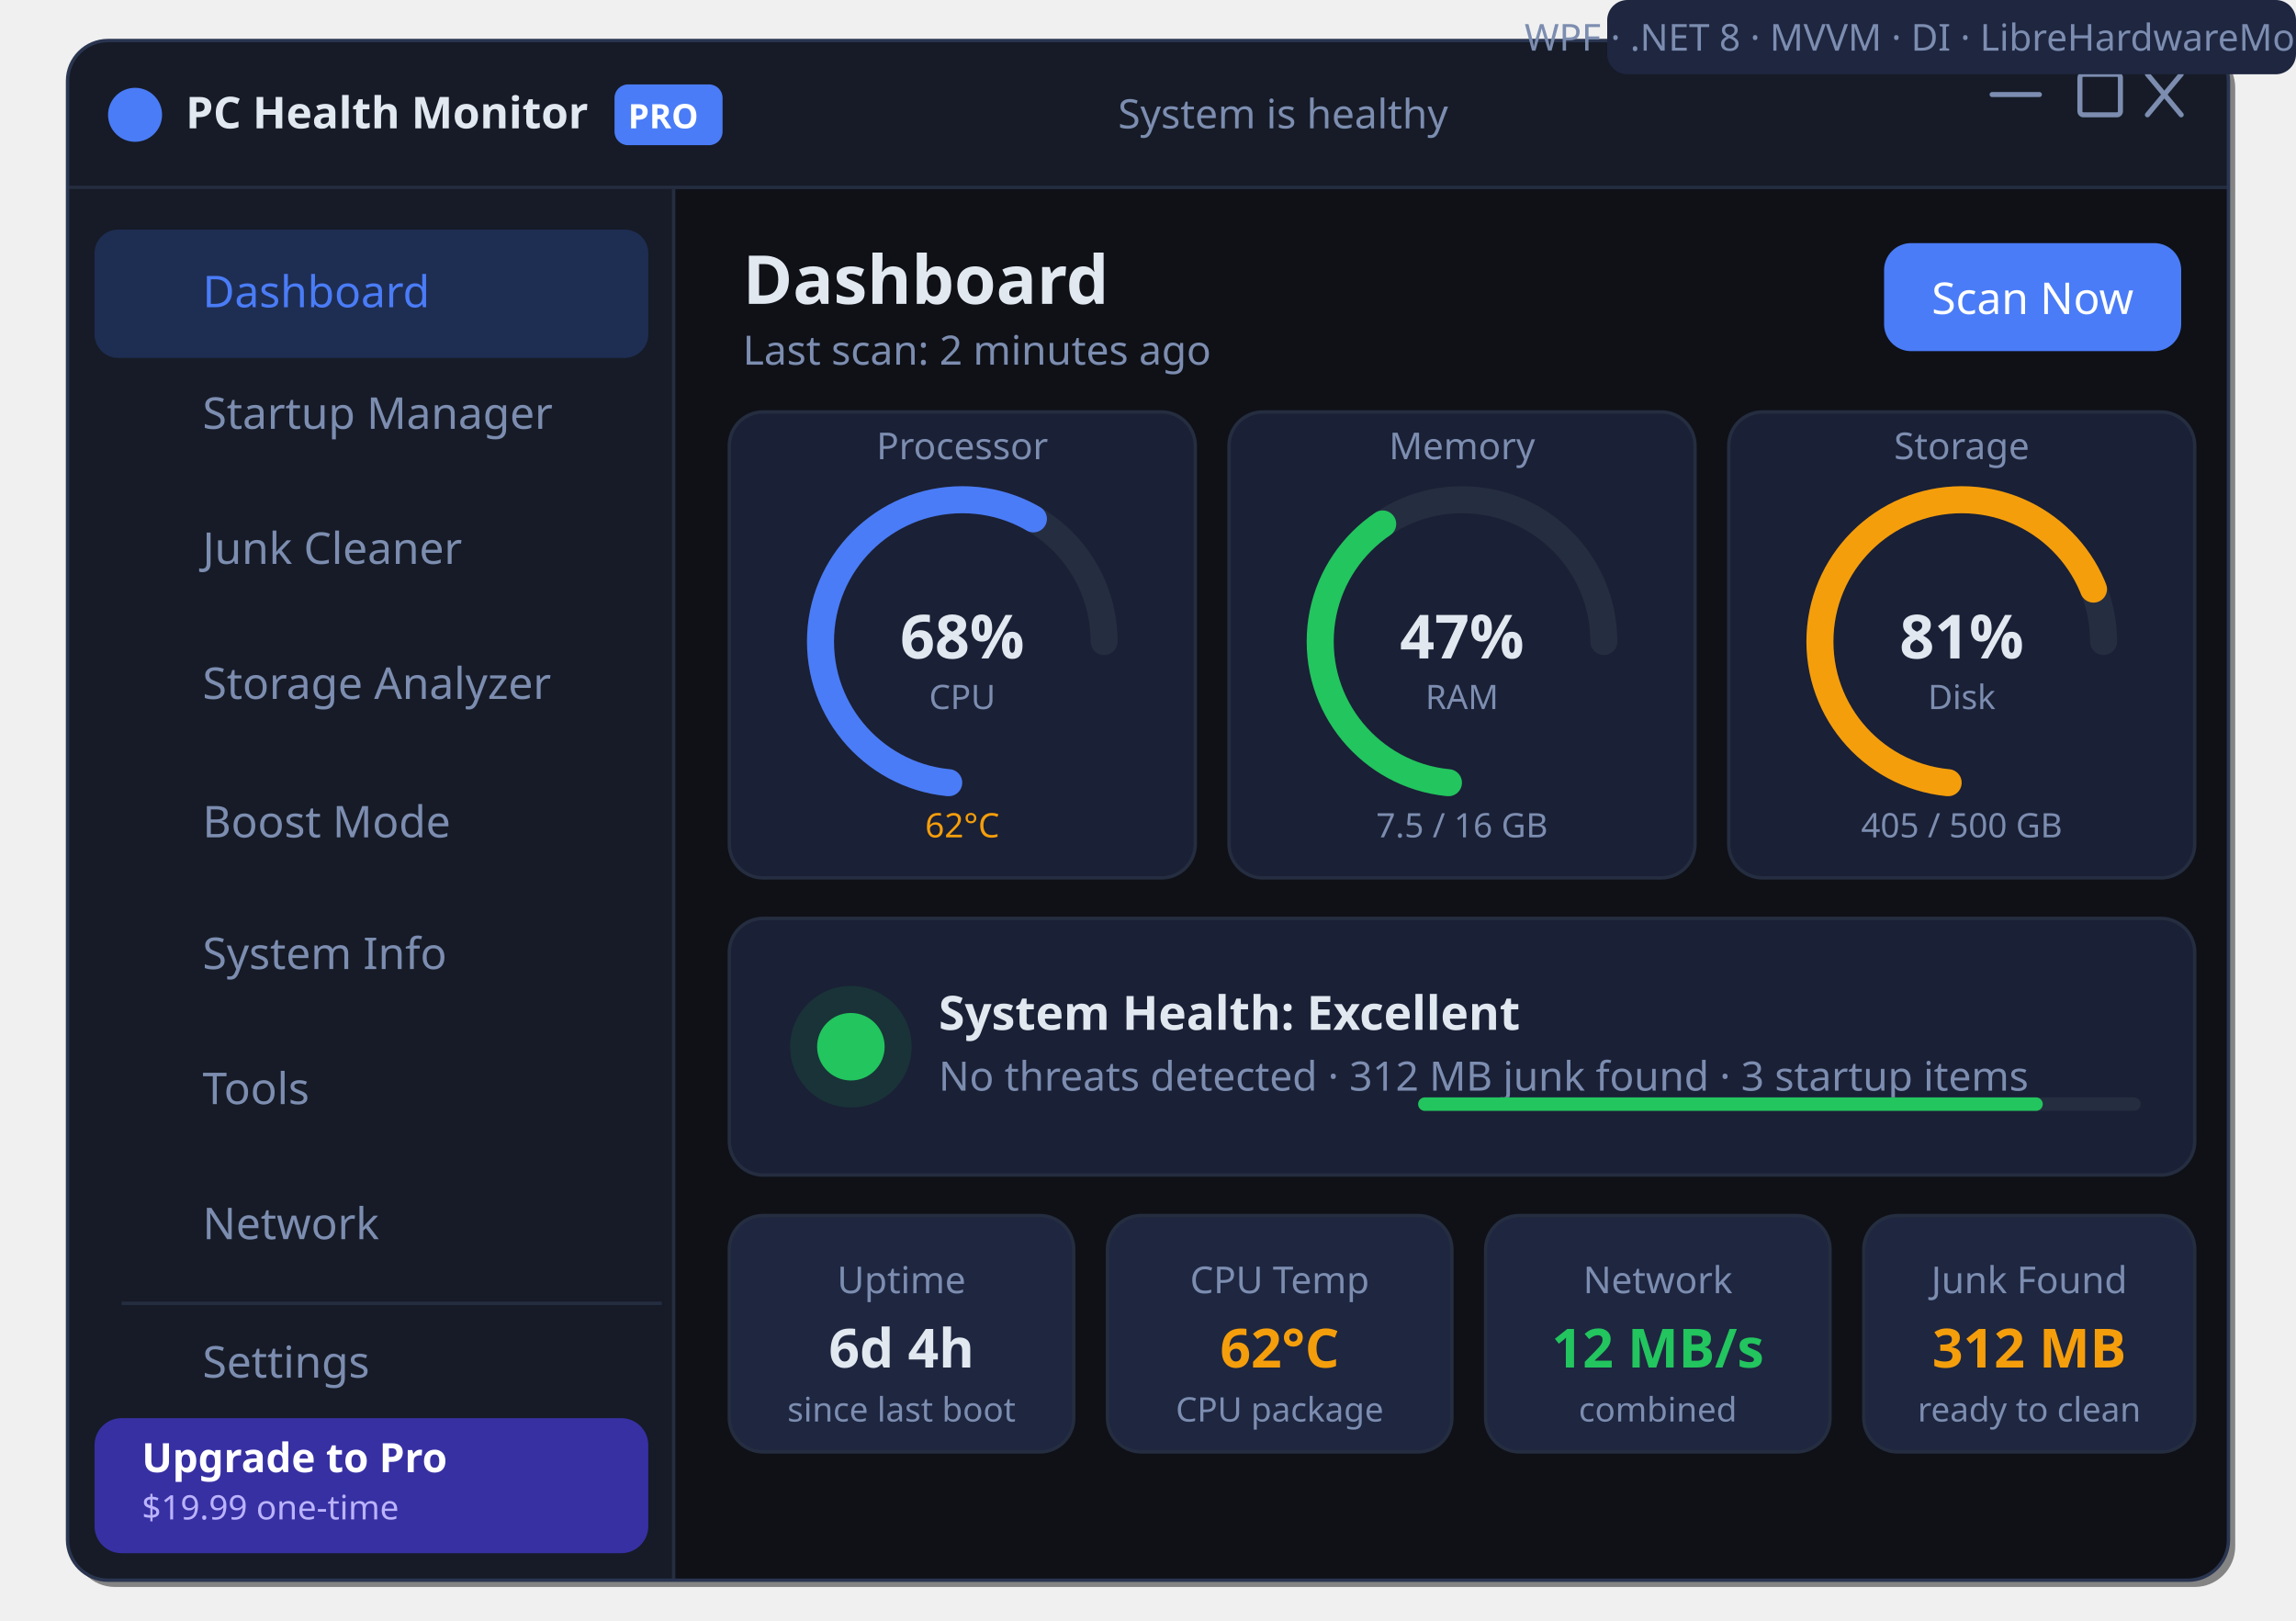
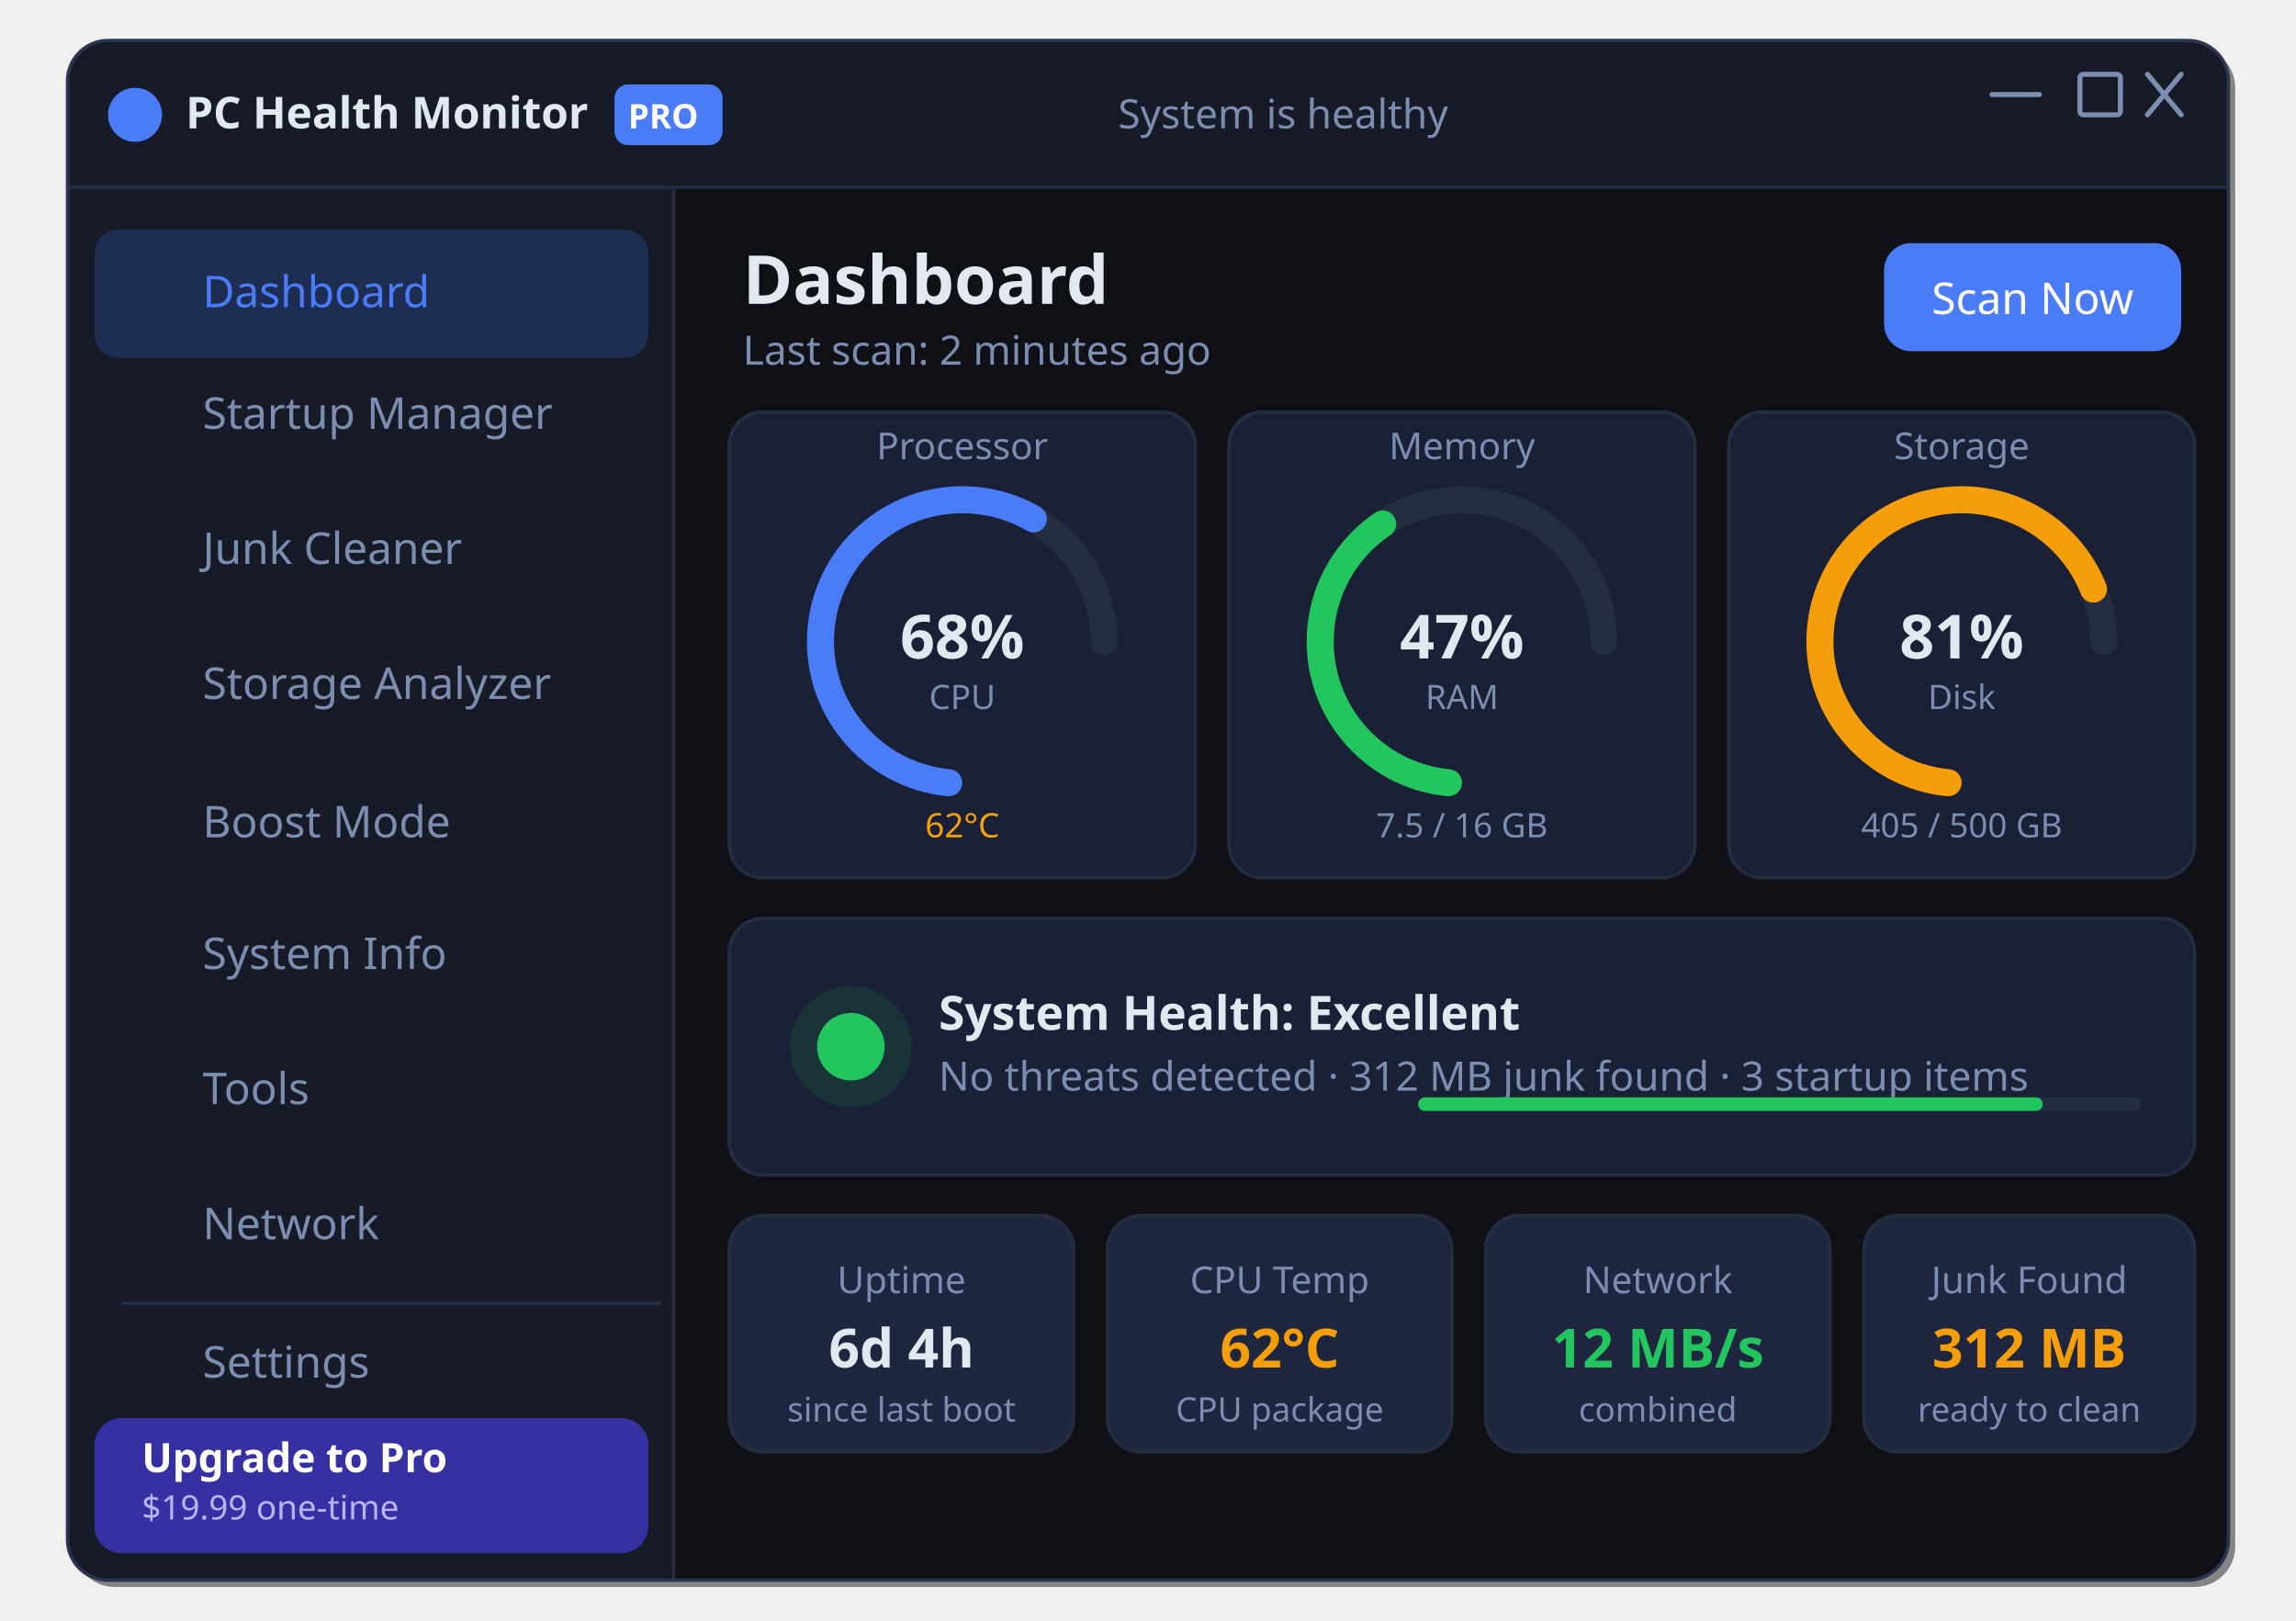
<svg xmlns="http://www.w3.org/2000/svg" width="100%" viewBox="0 0 680 480" role="img">
  <defs>
    <clipPath id="appClip">
      <rect x="20" y="12" width="640" height="456" rx="12" />
    </clipPath>
  </defs>
  <style>
  .app-bg { fill: #0f1117; }
  .titlebar { fill: #161b27; }
  .sidebar { fill: #161b27; }
  .card { fill: #1a2035; }
  .card-sm { fill: #1e2640; }
  .nav-active { fill: #1e2d52; }
  .t-primary { fill: #e2e8f0; font-family: 'Segoe UI', sans-serif; }
  .t-secondary { fill: #7c8db0; font-family: 'Segoe UI', sans-serif; }
  .t-accent { fill: #4a7cf7; font-family: 'Segoe UI', sans-serif; }
  .t-green { fill: #22c55e; font-family: 'Segoe UI', sans-serif; }
  .t-yellow { fill: #f59e0b; font-family: 'Segoe UI', sans-serif; }
  .t-white { fill: #ffffff; font-family: 'Segoe UI', sans-serif; }
</style>
  <rect x="22" y="14" width="640" height="456" rx="12" fill="#000000" opacity="0.45" />
  <g clip-path="url(#appClip)">
    <rect x="20" y="12" width="640" height="456" class="app-bg" />
    <rect x="20" y="12" width="640" height="44" class="titlebar" />
    <rect x="20" y="55" width="640" height="1" fill="#252d40" />
    <circle cx="40" cy="34" r="8" fill="#4a7cf7" />
    <text x="55" y="38" class="t-primary" font-size="13" font-weight="600">PC Health Monitor</text>
    <rect x="182" y="25" width="32" height="18" rx="4" fill="#4a7cf7" />
    <text x="186" y="38" class="t-white" font-size="10" font-weight="700">PRO</text>
    <text x="380" y="38" class="t-secondary" font-size="12" text-anchor="middle">System is healthy</text>
    <line x1="590" y1="28" x2="604" y2="28" stroke="#7c8db0" stroke-width="1.5" stroke-linecap="round" />
    <rect x="616" y="22" width="12" height="12" stroke="#7c8db0" stroke-width="1.5" fill="none" rx="1" />
    <line x1="636" y1="22" x2="646" y2="34" stroke="#7c8db0" stroke-width="1.5" stroke-linecap="round" />
    <line x1="646" y1="22" x2="636" y2="34" stroke="#7c8db0" stroke-width="1.5" stroke-linecap="round" />
    <rect x="20" y="56" width="180" height="412" class="sidebar" />
    <rect x="199" y="56" width="1" height="412" fill="#252d40" />
    <rect x="28" y="68" width="164" height="38" rx="7" class="nav-active" />
    <text x="60" y="91" class="t-accent" font-size="13" font-weight="500">Dashboard</text>
    <text x="60" y="127" class="t-secondary" font-size="13">Startup Manager</text>
    <text x="60" y="167" class="t-secondary" font-size="13">Junk Cleaner</text>
    <text x="60" y="207" class="t-secondary" font-size="13">Storage Analyzer</text>
    <text x="60" y="248" class="t-secondary" font-size="13">Boost Mode</text>
    <text x="60" y="287" class="t-secondary" font-size="13">System Info</text>
    <text x="60" y="327" class="t-secondary" font-size="13">Tools</text>
    <text x="60" y="367" class="t-secondary" font-size="13">Network</text>
    <line x1="36" y1="386" x2="196" y2="386" stroke="#252d40" stroke-width="1" />
    <text x="60" y="408" class="t-secondary" font-size="13">Settings</text>
    <rect x="28" y="420" width="164" height="40" rx="8" fill="#3730a3" />
    <text x="42" y="436" class="t-white" font-size="12" font-weight="600">Upgrade to Pro</text>
    <text x="42" y="450" fill="#bbb3fc" font-family="'Segoe UI',sans-serif" font-size="10">$19.99 one-time</text>
    <text x="220" y="90" class="t-primary" font-size="20" font-weight="700">Dashboard</text>
    <text x="220" y="108" class="t-secondary" font-size="12">Last scan: 2 minutes ago</text>
    <rect x="558" y="72" width="88" height="32" rx="8" fill="#4a7cf7" />
    <text x="602" y="93" class="t-white" font-size="13" font-weight="500" text-anchor="middle">Scan Now</text>
    <rect x="216" y="122" width="138" height="138" rx="10" class="card" stroke="#252d40" stroke-width="1" />
    <circle cx="285" cy="190" r="42" fill="none" stroke="#252d40" stroke-width="8" stroke-dasharray="220 360" stroke-dashoffset="-70" stroke-linecap="round" />
    <circle cx="285" cy="190" r="42" fill="none" stroke="#4a7cf7" stroke-width="8" stroke-dasharray="150 360" stroke-dashoffset="-70" stroke-linecap="round" />
    <text x="285" y="195" class="t-primary" font-size="18" font-weight="700" text-anchor="middle">68%</text>
    <text x="285" y="210" class="t-secondary" font-size="10" text-anchor="middle">CPU</text>
    <text x="285" y="136" class="t-secondary" font-size="11" text-anchor="middle">Processor</text>
    <text x="285" y="248" class="t-yellow" font-size="10" text-anchor="middle">62°C</text>
    <rect x="364" y="122" width="138" height="138" rx="10" class="card" stroke="#252d40" stroke-width="1" />
    <circle cx="433" cy="190" r="42" fill="none" stroke="#252d40" stroke-width="8" stroke-dasharray="220 360" stroke-dashoffset="-70" stroke-linecap="round" />
    <circle cx="433" cy="190" r="42" fill="none" stroke="#22c55e" stroke-width="8" stroke-dasharray="103 360" stroke-dashoffset="-70" stroke-linecap="round" />
    <text x="433" y="195" class="t-primary" font-size="18" font-weight="700" text-anchor="middle">47%</text>
    <text x="433" y="210" class="t-secondary" font-size="10" text-anchor="middle">RAM</text>
    <text x="433" y="136" class="t-secondary" font-size="11" text-anchor="middle">Memory</text>
    <text x="433" y="248" class="t-secondary" font-size="10" text-anchor="middle">7.5 / 16 GB</text>
    <rect x="512" y="122" width="138" height="138" rx="10" class="card" stroke="#252d40" stroke-width="1" />
    <circle cx="581" cy="190" r="42" fill="none" stroke="#252d40" stroke-width="8" stroke-dasharray="220 360" stroke-dashoffset="-70" stroke-linecap="round" />
    <circle cx="581" cy="190" r="42" fill="none" stroke="#f59e0b" stroke-width="8" stroke-dasharray="178 360" stroke-dashoffset="-70" stroke-linecap="round" />
    <text x="581" y="195" class="t-primary" font-size="18" font-weight="700" text-anchor="middle">81%</text>
    <text x="581" y="210" class="t-secondary" font-size="10" text-anchor="middle">Disk</text>
    <text x="581" y="136" class="t-secondary" font-size="11" text-anchor="middle">Storage</text>
    <text x="581" y="248" class="t-secondary" font-size="10" text-anchor="middle">405 / 500 GB</text>
    <rect x="216" y="272" width="434" height="76" rx="10" class="card" stroke="#252d40" stroke-width="1" />
    <circle cx="252" cy="310" r="18" fill="#16a34a" opacity="0.15" />
    <circle cx="252" cy="310" r="10" fill="#22c55e" />
    <text x="278" y="305" class="t-primary" font-size="14" font-weight="600">System Health: Excellent</text>
    <text x="278" y="323" class="t-secondary" font-size="12">No threats detected · 312 MB junk found · 3 startup items</text>
    <rect x="420" y="325" width="214" height="4" rx="2" fill="#252d40" />
    <rect x="420" y="325" width="185" height="4" rx="2" fill="#22c55e" />
    <rect x="216" y="360" width="102" height="70" rx="10" class="card-sm" stroke="#252d40" stroke-width="1" />
    <text x="267" y="383" class="t-secondary" font-size="11" text-anchor="middle">Uptime</text>
    <text x="267" y="405" class="t-primary" font-size="16" font-weight="700" text-anchor="middle">6d 4h</text>
    <text x="267" y="421" class="t-secondary" font-size="10" text-anchor="middle">since last boot</text>
    <rect x="328" y="360" width="102" height="70" rx="10" class="card-sm" stroke="#252d40" stroke-width="1" />
    <text x="379" y="383" class="t-secondary" font-size="11" text-anchor="middle">CPU Temp</text>
    <text x="379" y="405" class="t-yellow" font-size="16" font-weight="700" text-anchor="middle">62°C</text>
    <text x="379" y="421" class="t-secondary" font-size="10" text-anchor="middle">CPU package</text>
    <rect x="440" y="360" width="102" height="70" rx="10" class="card-sm" stroke="#252d40" stroke-width="1" />
    <text x="491" y="383" class="t-secondary" font-size="11" text-anchor="middle">Network</text>
    <text x="491" y="405" class="t-green" font-size="16" font-weight="700" text-anchor="middle">12 MB/s</text>
    <text x="491" y="421" class="t-secondary" font-size="10" text-anchor="middle">combined</text>
    <rect x="552" y="360" width="98" height="70" rx="10" class="card-sm" stroke="#252d40" stroke-width="1" />
    <text x="601" y="383" class="t-secondary" font-size="11" text-anchor="middle">Junk Found</text>
    <text x="601" y="405" class="t-yellow" font-size="16" font-weight="700" text-anchor="middle">312 MB</text>
    <text x="601" y="421" class="t-secondary" font-size="10" text-anchor="middle">ready to clean</text>
  </g>
  <rect x="20" y="12" width="640" height="456" rx="12" fill="none" stroke="#2a3550" stroke-width="1" />
-   <rect x="476" y="0" width="204" height="22" rx="6" fill="#1e2640" />
-   <text x="578" y="15" fill="#7c8db0" font-family="'Segoe UI',sans-serif" font-size="11" text-anchor="middle">WPF · .NET 8 · MVVM · DI · LibreHardwareMonitor</text>
</svg>
